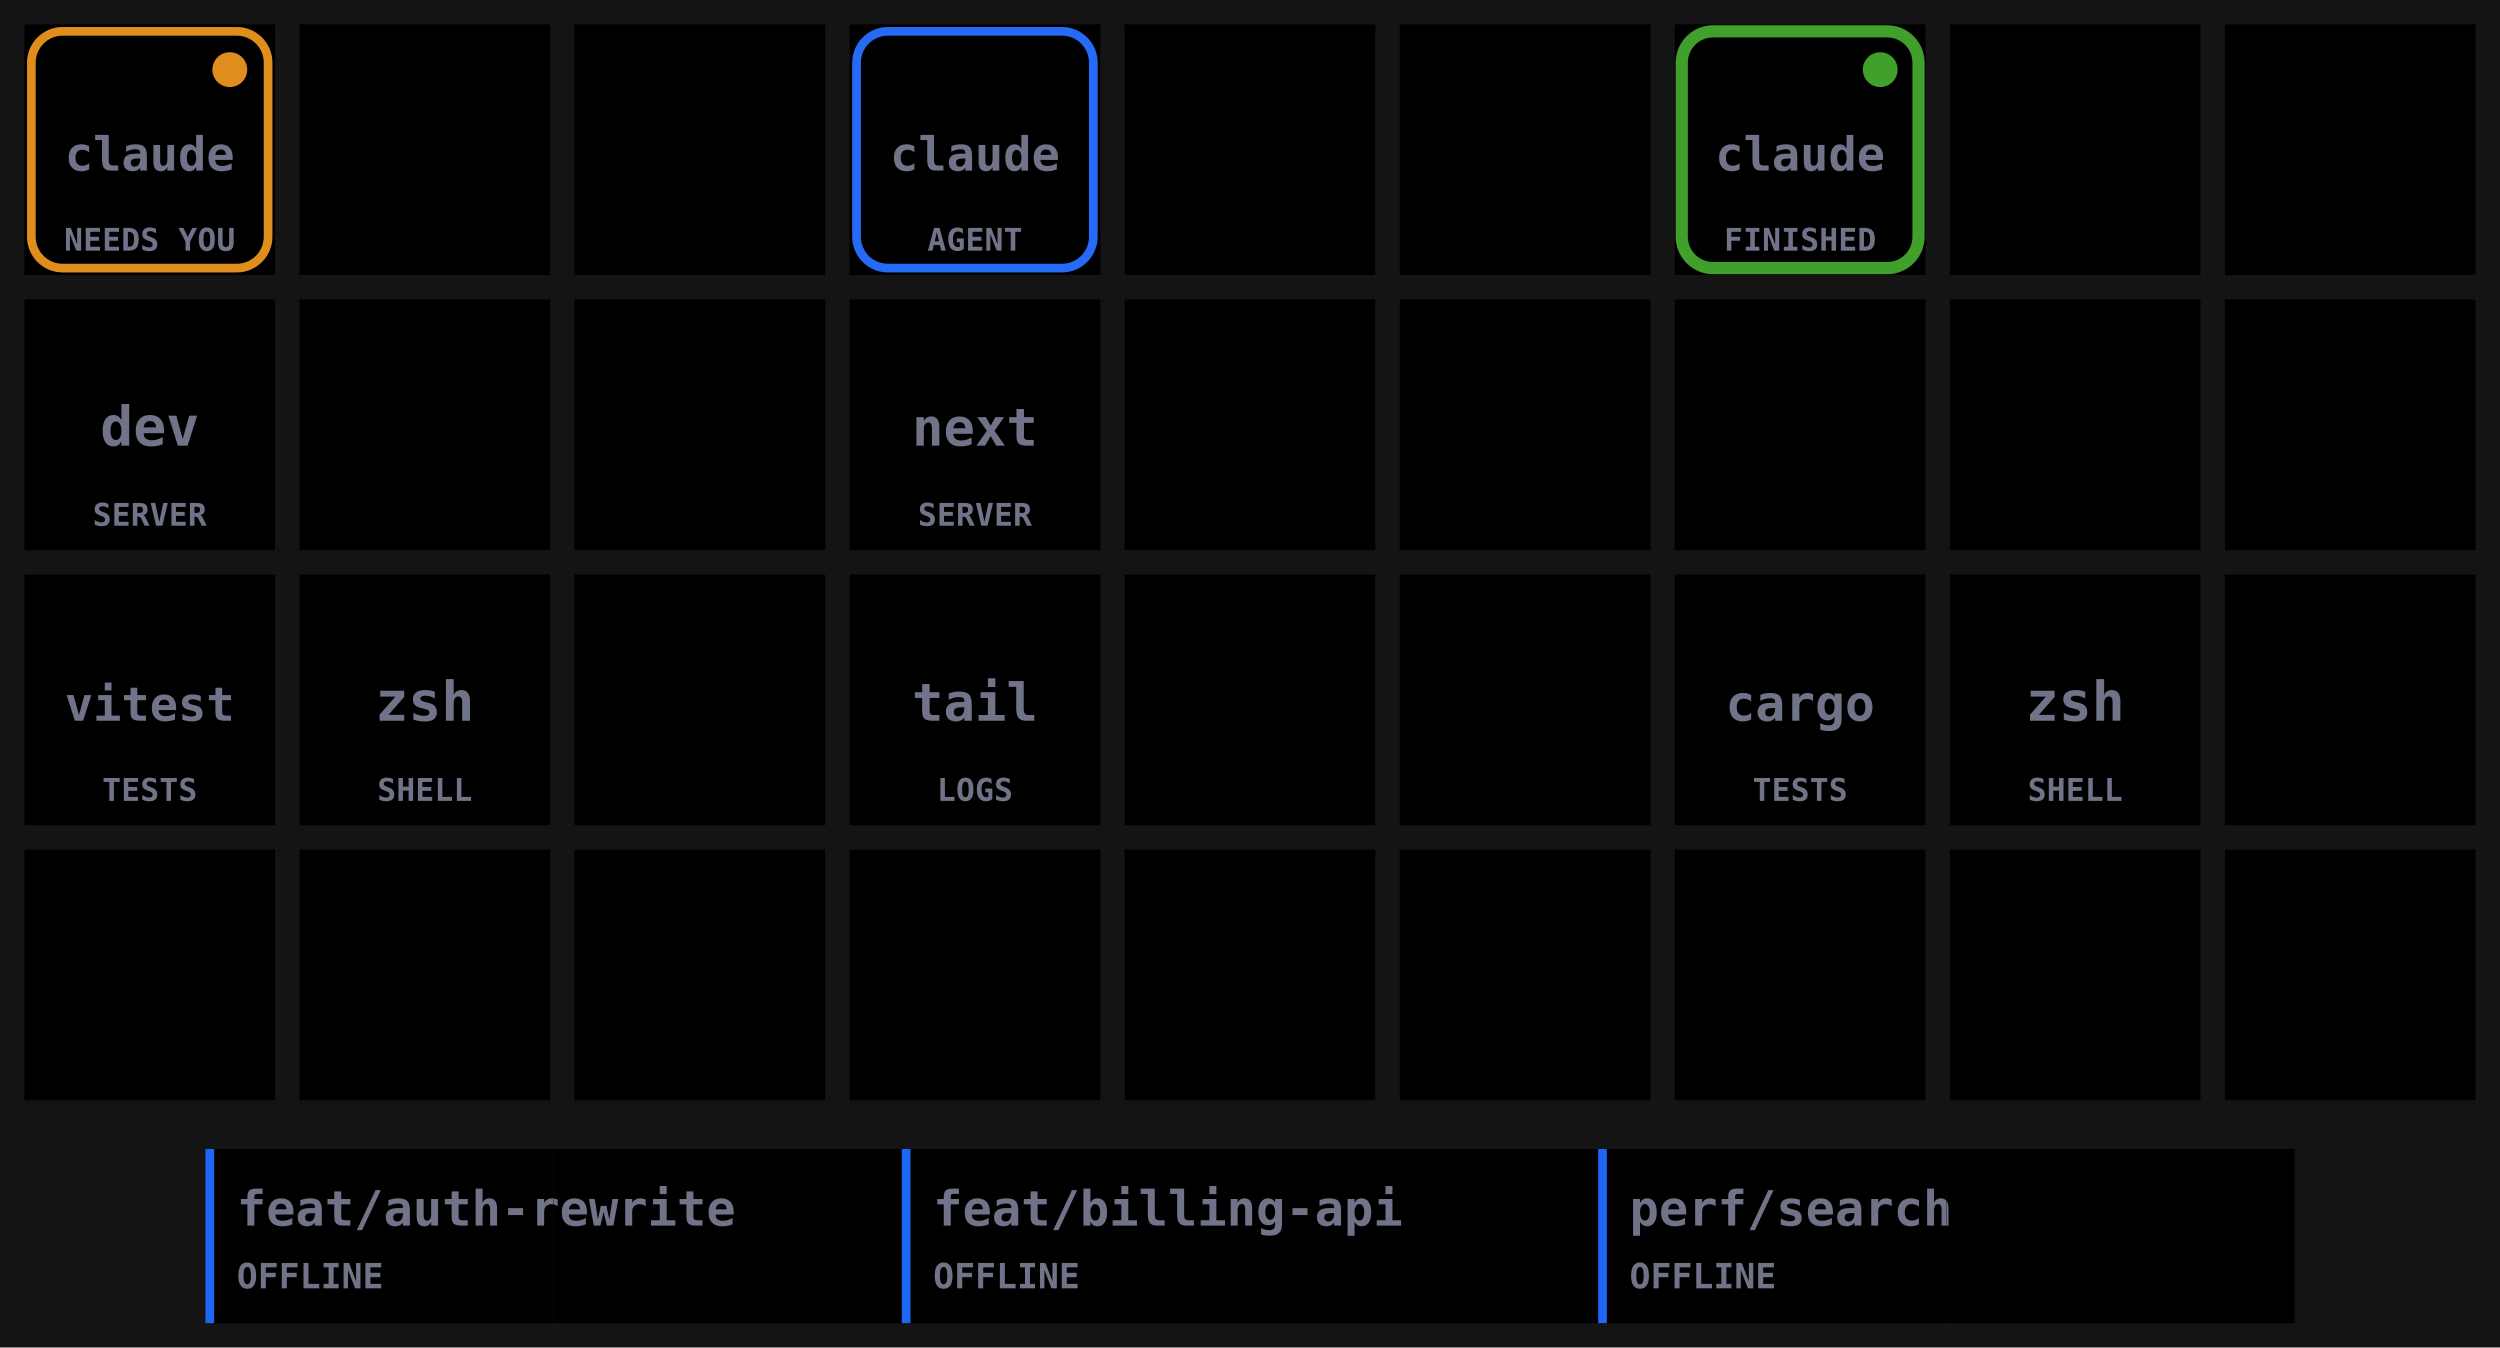
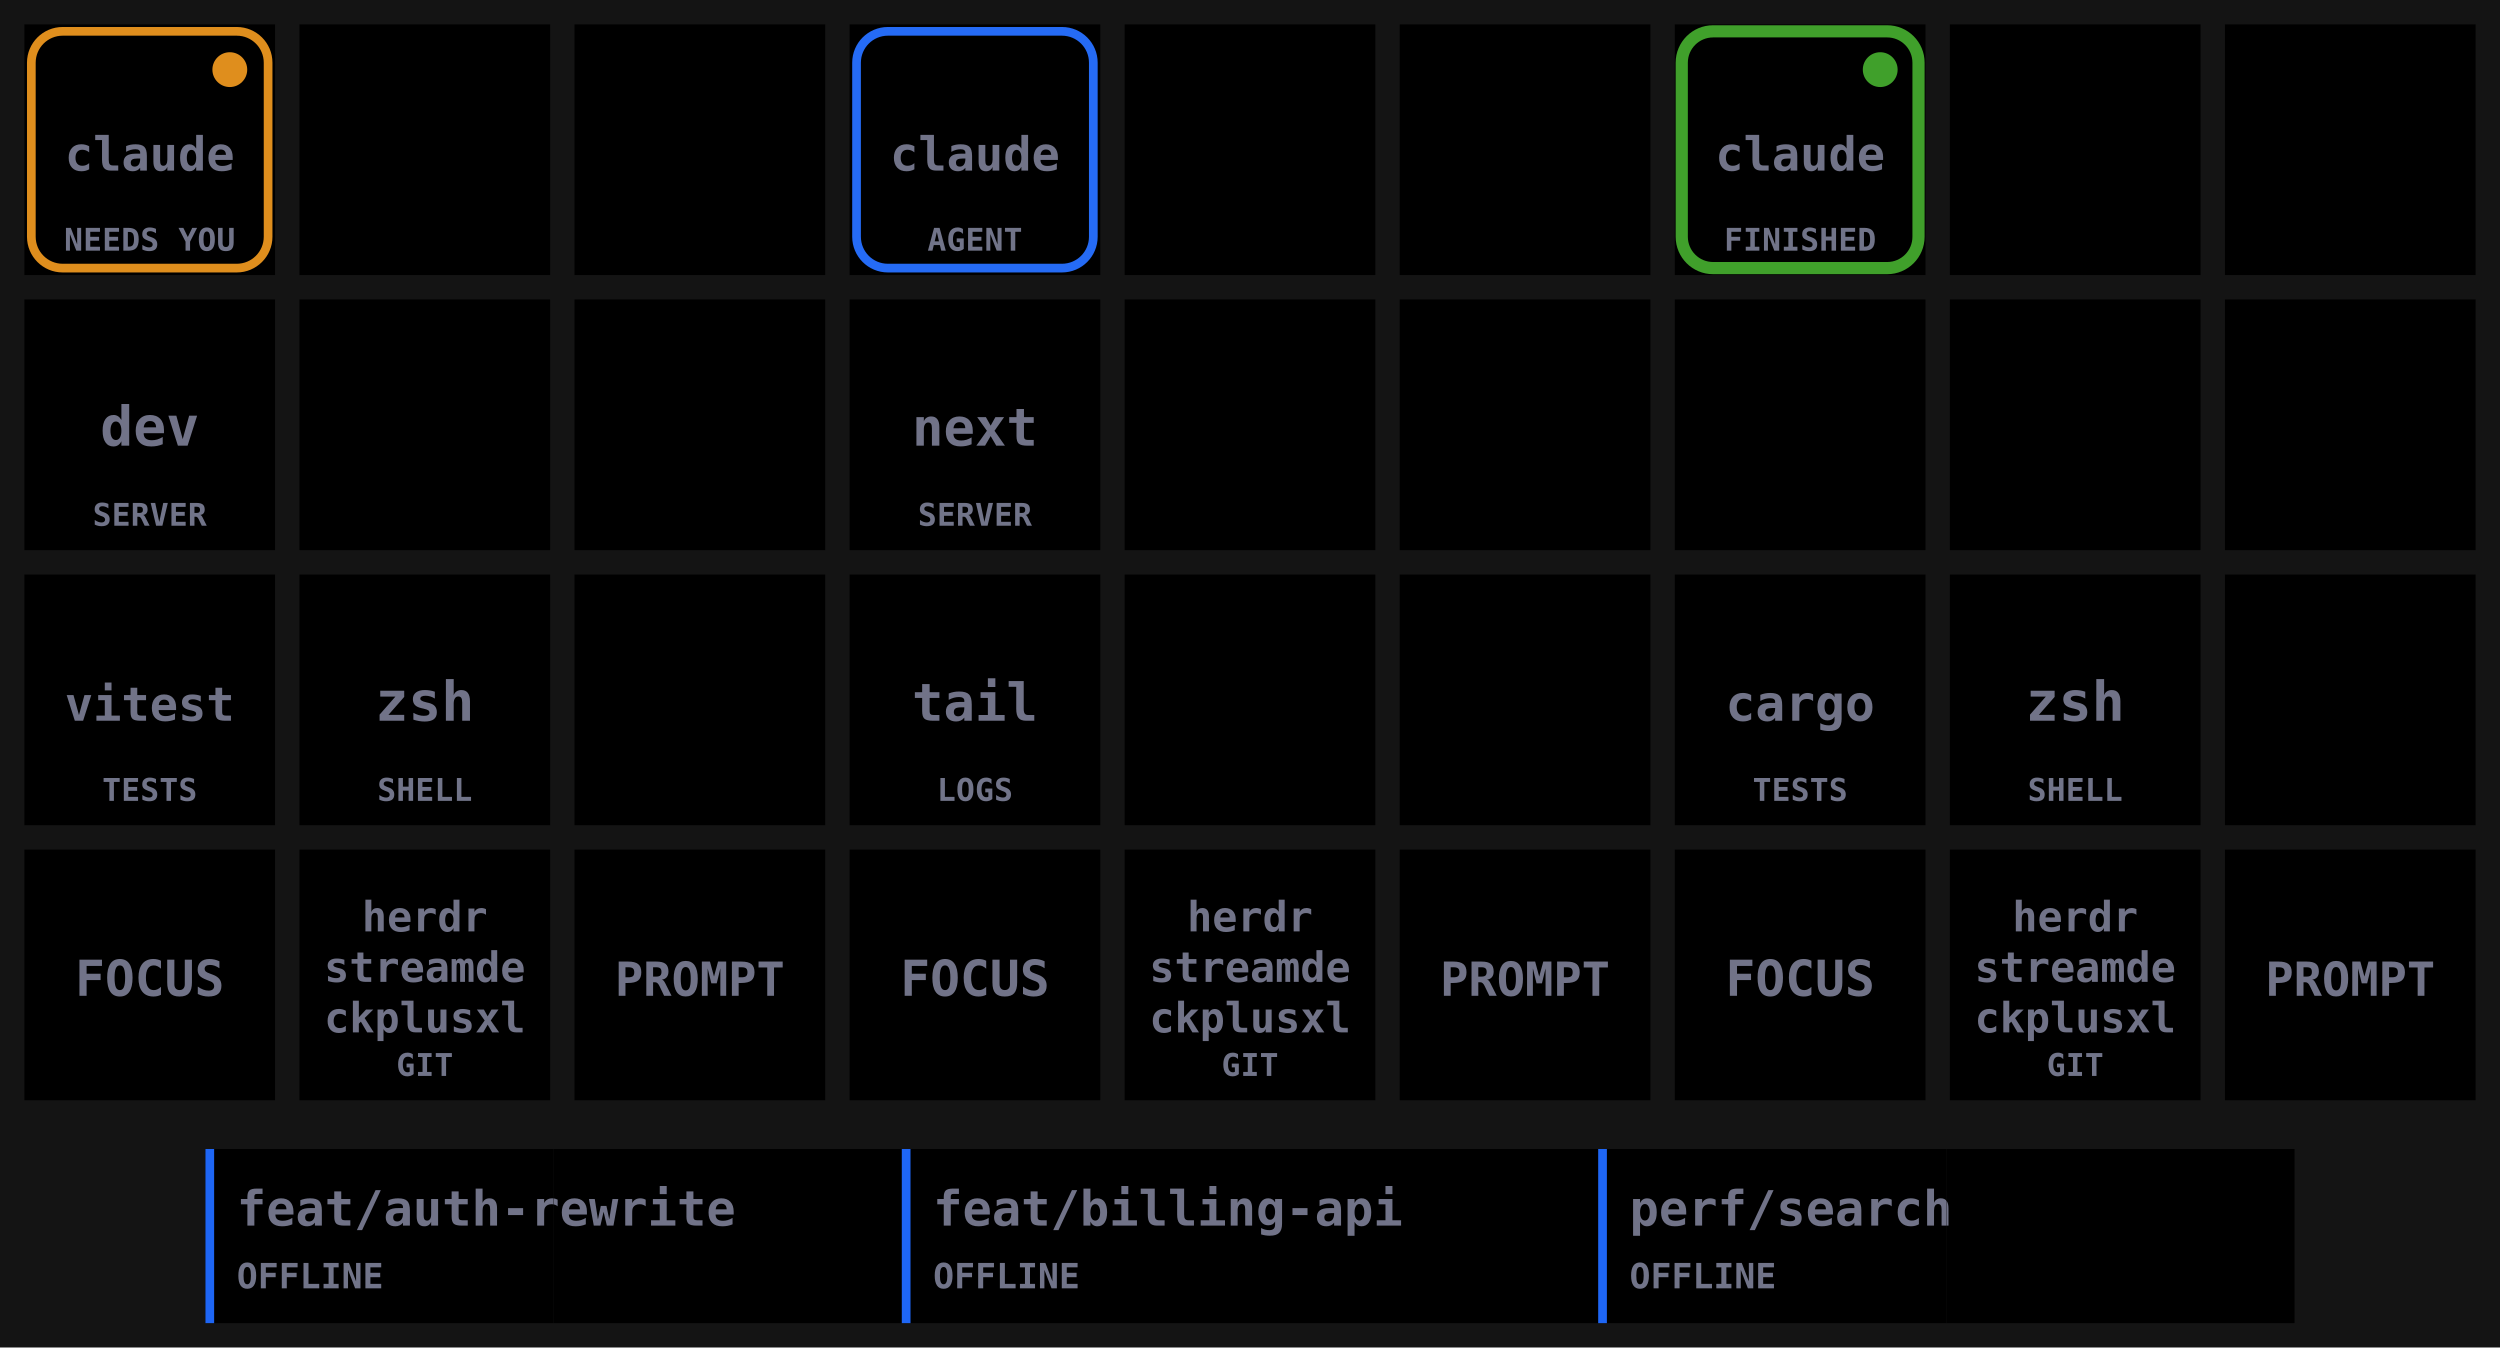
<svg xmlns="http://www.w3.org/2000/svg" width="1436" height="774" viewBox="0 0 1436 774">
  <rect width="1436" height="774" fill="#141414" />
  <svg x="14" y="14" width="144" height="144" viewBox="0 0 144 144">
    <rect width="144" height="144" fill="#000000" />
    <rect x="4" y="4" width="136" height="136" rx="18" fill="none" stroke="rgb(223 142 29)" stroke-width="5" />
    <circle cx="118" cy="26" r="10" fill="rgb(223 142 29)" />
    <text x="72" y="84" font-family="Consolas" font-weight="700" font-size="27" fill="rgb(113 115 136)" text-anchor="middle">claude</text>
    <text x="72" y="130" font-family="Consolas" font-weight="700" font-size="18" fill="rgb(113 116 137)" text-anchor="middle" letter-spacing=".1">NEEDS YOU</text>
  </svg>
  <svg x="172" y="14" width="144" height="144" viewBox="0 0 144 144">
    <rect width="144" height="144" fill="#000000" />
  </svg>
  <svg x="330" y="14" width="144" height="144" viewBox="0 0 144 144">
    <rect width="144" height="144" fill="#000000" />
  </svg>
  <svg x="488" y="14" width="144" height="144" viewBox="0 0 144 144">
    <rect width="144" height="144" fill="#000000" />
    <rect x="4" y="4" width="136" height="136" rx="18" fill="none" stroke="rgb(37 107 245)" stroke-width="5" />
    <text x="72" y="84" font-family="Consolas" font-weight="700" font-size="27" fill="rgb(113 115 136)" text-anchor="middle">claude</text>
    <text x="72" y="130" font-family="Consolas" font-weight="700" font-size="18" fill="rgb(113 116 137)" text-anchor="middle" letter-spacing=".1">AGENT</text>
  </svg>
  <svg x="646" y="14" width="144" height="144" viewBox="0 0 144 144">
    <rect width="144" height="144" fill="#000000" />
  </svg>
  <svg x="804" y="14" width="144" height="144" viewBox="0 0 144 144">
    <rect width="144" height="144" fill="#000000" />
  </svg>
  <svg x="962" y="14" width="144" height="144" viewBox="0 0 144 144">
    <rect width="144" height="144" fill="#000000" />
    <rect x="4" y="4" width="136" height="136" rx="18" fill="none" stroke="rgb(64 160 43)" stroke-width="7" />
    <circle cx="118" cy="26" r="10" fill="rgb(64 160 43)" />
    <text x="72" y="84" font-family="Consolas" font-weight="700" font-size="27" fill="rgb(113 115 136)" text-anchor="middle">claude</text>
    <text x="72" y="130" font-family="Consolas" font-weight="700" font-size="18" fill="rgb(113 116 137)" text-anchor="middle" letter-spacing=".1">FINISHED</text>
  </svg>
  <svg x="1120" y="14" width="144" height="144" viewBox="0 0 144 144">
    <rect width="144" height="144" fill="#000000" />
  </svg>
  <svg x="1278" y="14" width="144" height="144" viewBox="0 0 144 144">
    <rect width="144" height="144" fill="#000000" />
  </svg>
  <svg x="14" y="172" width="144" height="144" viewBox="0 0 144 144">
    <rect width="144" height="144" fill="#000000" />
    <text x="72" y="84" font-family="Consolas" font-weight="700" font-size="31.5" fill="rgb(113 115 136)" text-anchor="middle">dev</text>
    <text x="72" y="130" font-family="Consolas" font-weight="700" font-size="18" fill="rgb(113 116 137)" text-anchor="middle" letter-spacing=".1">SERVER</text>
  </svg>
  <svg x="172" y="172" width="144" height="144" viewBox="0 0 144 144">
    <rect width="144" height="144" fill="#000000" />
  </svg>
  <svg x="330" y="172" width="144" height="144" viewBox="0 0 144 144">
    <rect width="144" height="144" fill="#000000" />
  </svg>
  <svg x="488" y="172" width="144" height="144" viewBox="0 0 144 144">
    <rect width="144" height="144" fill="#000000" />
    <text x="72" y="84" font-family="Consolas" font-weight="700" font-size="30" fill="rgb(113 115 136)" text-anchor="middle">next</text>
    <text x="72" y="130" font-family="Consolas" font-weight="700" font-size="18" fill="rgb(113 116 137)" text-anchor="middle" letter-spacing=".1">SERVER</text>
  </svg>
  <svg x="646" y="172" width="144" height="144" viewBox="0 0 144 144">
    <rect width="144" height="144" fill="#000000" />
  </svg>
  <svg x="804" y="172" width="144" height="144" viewBox="0 0 144 144">
    <rect width="144" height="144" fill="#000000" />
  </svg>
  <svg x="962" y="172" width="144" height="144" viewBox="0 0 144 144">
    <rect width="144" height="144" fill="#000000" />
  </svg>
  <svg x="1120" y="172" width="144" height="144" viewBox="0 0 144 144">
    <rect width="144" height="144" fill="#000000" />
  </svg>
  <svg x="1278" y="172" width="144" height="144" viewBox="0 0 144 144">
    <rect width="144" height="144" fill="#000000" />
  </svg>
  <svg x="14" y="330" width="144" height="144" viewBox="0 0 144 144">
    <rect width="144" height="144" fill="#000000" />
    <text x="72" y="84" font-family="Consolas" font-weight="700" font-size="27" fill="rgb(113 115 136)" text-anchor="middle">vitest</text>
    <text x="72" y="130" font-family="Consolas" font-weight="700" font-size="18" fill="rgb(113 116 137)" text-anchor="middle" letter-spacing=".1">TESTS</text>
  </svg>
  <svg x="172" y="330" width="144" height="144" viewBox="0 0 144 144">
    <rect width="144" height="144" fill="#000000" />
    <text x="72" y="84" font-family="Consolas" font-weight="700" font-size="31.5" fill="rgb(113 115 136)" text-anchor="middle">zsh</text>
    <text x="72" y="130" font-family="Consolas" font-weight="700" font-size="18" fill="rgb(113 116 137)" text-anchor="middle" letter-spacing=".1">SHELL</text>
  </svg>
  <svg x="330" y="330" width="144" height="144" viewBox="0 0 144 144">
    <rect width="144" height="144" fill="#000000" />
  </svg>
  <svg x="488" y="330" width="144" height="144" viewBox="0 0 144 144">
    <rect width="144" height="144" fill="#000000" />
    <text x="72" y="84" font-family="Consolas" font-weight="700" font-size="30" fill="rgb(113 115 136)" text-anchor="middle">tail</text>
    <text x="72" y="130" font-family="Consolas" font-weight="700" font-size="18" fill="rgb(113 116 137)" text-anchor="middle" letter-spacing=".1">LOGS</text>
  </svg>
  <svg x="646" y="330" width="144" height="144" viewBox="0 0 144 144">
    <rect width="144" height="144" fill="#000000" />
  </svg>
  <svg x="804" y="330" width="144" height="144" viewBox="0 0 144 144">
    <rect width="144" height="144" fill="#000000" />
  </svg>
  <svg x="962" y="330" width="144" height="144" viewBox="0 0 144 144">
    <rect width="144" height="144" fill="#000000" />
    <text x="72" y="84" font-family="Consolas" font-weight="700" font-size="28.5" fill="rgb(113 115 136)" text-anchor="middle">cargo</text>
    <text x="72" y="130" font-family="Consolas" font-weight="700" font-size="18" fill="rgb(113 116 137)" text-anchor="middle" letter-spacing=".1">TESTS</text>
  </svg>
  <svg x="1120" y="330" width="144" height="144" viewBox="0 0 144 144">
    <rect width="144" height="144" fill="#000000" />
    <text x="72" y="84" font-family="Consolas" font-weight="700" font-size="31.5" fill="rgb(113 115 136)" text-anchor="middle">zsh</text>
    <text x="72" y="130" font-family="Consolas" font-weight="700" font-size="18" fill="rgb(113 116 137)" text-anchor="middle" letter-spacing=".1">SHELL</text>
  </svg>
  <svg x="1278" y="330" width="144" height="144" viewBox="0 0 144 144">
    <rect width="144" height="144" fill="#000000" />
  </svg>
  <svg x="14" y="488" width="144" height="144" viewBox="0 0 144 144">
    <rect width="144" height="144" fill="#000000" />
+     <text x="72" y="84" font-family="Consolas" font-weight="700" font-size="28.5" fill="rgb(113 115 136)" text-anchor="middle">FOCUS</text>
  </svg>
  <svg x="172" y="488" width="144" height="144" viewBox="0 0 144 144">
    <rect width="144" height="144" fill="#000000" />
+     <text x="72" y="47" font-family="Consolas" font-weight="700" font-size="24" fill="rgb(113 115 136)" text-anchor="middle">herdr</text>
+     <text x="72" y="76" font-family="Consolas" font-weight="700" font-size="24" fill="rgb(113 115 136)" text-anchor="middle">streamde</text>
+     <text x="72" y="105" font-family="Consolas" font-weight="700" font-size="24" fill="rgb(113 115 136)" text-anchor="middle">ckplusxl</text>
+     <text x="72" y="130" font-family="Consolas" font-weight="700" font-size="18" fill="rgb(113 116 137)" text-anchor="middle" letter-spacing=".1">GIT</text>
  </svg>
  <svg x="330" y="488" width="144" height="144" viewBox="0 0 144 144">
    <rect width="144" height="144" fill="#000000" />
+     <text x="72" y="84" font-family="Consolas" font-weight="700" font-size="27" fill="rgb(113 115 136)" text-anchor="middle">PROMPT</text>
  </svg>
  <svg x="488" y="488" width="144" height="144" viewBox="0 0 144 144">
    <rect width="144" height="144" fill="#000000" />
+     <text x="72" y="84" font-family="Consolas" font-weight="700" font-size="28.5" fill="rgb(113 115 136)" text-anchor="middle">FOCUS</text>
  </svg>
  <svg x="646" y="488" width="144" height="144" viewBox="0 0 144 144">
    <rect width="144" height="144" fill="#000000" />
+     <text x="72" y="47" font-family="Consolas" font-weight="700" font-size="24" fill="rgb(113 115 136)" text-anchor="middle">herdr</text>
+     <text x="72" y="76" font-family="Consolas" font-weight="700" font-size="24" fill="rgb(113 115 136)" text-anchor="middle">streamde</text>
+     <text x="72" y="105" font-family="Consolas" font-weight="700" font-size="24" fill="rgb(113 115 136)" text-anchor="middle">ckplusxl</text>
+     <text x="72" y="130" font-family="Consolas" font-weight="700" font-size="18" fill="rgb(113 116 137)" text-anchor="middle" letter-spacing=".1">GIT</text>
  </svg>
  <svg x="804" y="488" width="144" height="144" viewBox="0 0 144 144">
    <rect width="144" height="144" fill="#000000" />
+     <text x="72" y="84" font-family="Consolas" font-weight="700" font-size="27" fill="rgb(113 115 136)" text-anchor="middle">PROMPT</text>
  </svg>
  <svg x="962" y="488" width="144" height="144" viewBox="0 0 144 144">
    <rect width="144" height="144" fill="#000000" />
+     <text x="72" y="84" font-family="Consolas" font-weight="700" font-size="28.5" fill="rgb(113 115 136)" text-anchor="middle">FOCUS</text>
  </svg>
  <svg x="1120" y="488" width="144" height="144" viewBox="0 0 144 144">
    <rect width="144" height="144" fill="#000000" />
+     <text x="72" y="47" font-family="Consolas" font-weight="700" font-size="24" fill="rgb(113 115 136)" text-anchor="middle">herdr</text>
+     <text x="72" y="76" font-family="Consolas" font-weight="700" font-size="24" fill="rgb(113 115 136)" text-anchor="middle">streamde</text>
+     <text x="72" y="105" font-family="Consolas" font-weight="700" font-size="24" fill="rgb(113 115 136)" text-anchor="middle">ckplusxl</text>
+     <text x="72" y="130" font-family="Consolas" font-weight="700" font-size="18" fill="rgb(113 116 137)" text-anchor="middle" letter-spacing=".1">GIT</text>
  </svg>
  <svg x="1278" y="488" width="144" height="144" viewBox="0 0 144 144">
    <rect width="144" height="144" fill="#000000" />
+     <text x="72" y="84" font-family="Consolas" font-weight="700" font-size="27" fill="rgb(113 115 136)" text-anchor="middle">PROMPT</text>
  </svg>
  <svg x="118" y="660" width="200" height="100" viewBox="0 0 200 100">
    <rect width="1200" height="100" fill="#000000" />
    <rect x="0" y="0" width="5" height="100" fill="rgb(30 102 245)" />
    <text x="18" y="44" font-family="Consolas" font-weight="700" font-size="28" fill="rgb(113 115 136)">feat/auth-rewrite</text>
    <text x="18" y="80" font-family="Consolas" font-weight="700" font-size="20" fill="rgb(113 116 137)">OFFLINE</text>
  </svg>
  <svg x="318" y="660" width="200" height="100" viewBox="200 0 200 100">
    <rect width="1200" height="100" fill="#000000" />
    <rect x="0" y="0" width="5" height="100" fill="rgb(30 102 245)" />
    <text x="18" y="44" font-family="Consolas" font-weight="700" font-size="28" fill="rgb(113 115 136)">feat/auth-rewrite</text>
    <text x="18" y="80" font-family="Consolas" font-weight="700" font-size="20" fill="rgb(113 116 137)">OFFLINE</text>
  </svg>
  <svg x="518" y="660" width="200" height="100" viewBox="400 0 200 100">
    <rect width="1200" height="100" fill="#000000" />
    <rect x="400" y="0" width="5" height="100" fill="rgb(30 102 245)" />
    <text x="418" y="44" font-family="Consolas" font-weight="700" font-size="28" fill="rgb(113 115 136)">feat/billing-api</text>
    <text x="418" y="80" font-family="Consolas" font-weight="700" font-size="20" fill="rgb(113 116 137)">OFFLINE</text>
  </svg>
  <svg x="718" y="660" width="200" height="100" viewBox="600 0 200 100">
    <rect width="1200" height="100" fill="#000000" />
    <rect x="400" y="0" width="5" height="100" fill="rgb(30 102 245)" />
    <text x="418" y="44" font-family="Consolas" font-weight="700" font-size="28" fill="rgb(113 115 136)">feat/billing-api</text>
    <text x="418" y="80" font-family="Consolas" font-weight="700" font-size="20" fill="rgb(113 116 137)">OFFLINE</text>
  </svg>
  <svg x="918" y="660" width="200" height="100" viewBox="800 0 200 100">
    <rect width="1200" height="100" fill="#000000" />
    <rect x="800" y="0" width="5" height="100" fill="rgb(30 102 245)" />
    <text x="818" y="44" font-family="Consolas" font-weight="700" font-size="28" fill="rgb(113 115 136)">perf/search</text>
    <text x="818" y="80" font-family="Consolas" font-weight="700" font-size="20" fill="rgb(113 116 137)">OFFLINE</text>
  </svg>
  <svg x="1118" y="660" width="200" height="100" viewBox="1000 0 200 100">
    <rect width="1200" height="100" fill="#000000" />
    <rect x="800" y="0" width="5" height="100" fill="rgb(30 102 245)" />
    <text x="818" y="44" font-family="Consolas" font-weight="700" font-size="28" fill="rgb(113 115 136)">perf/search</text>
    <text x="818" y="80" font-family="Consolas" font-weight="700" font-size="20" fill="rgb(113 116 137)">OFFLINE</text>
  </svg>
</svg>
